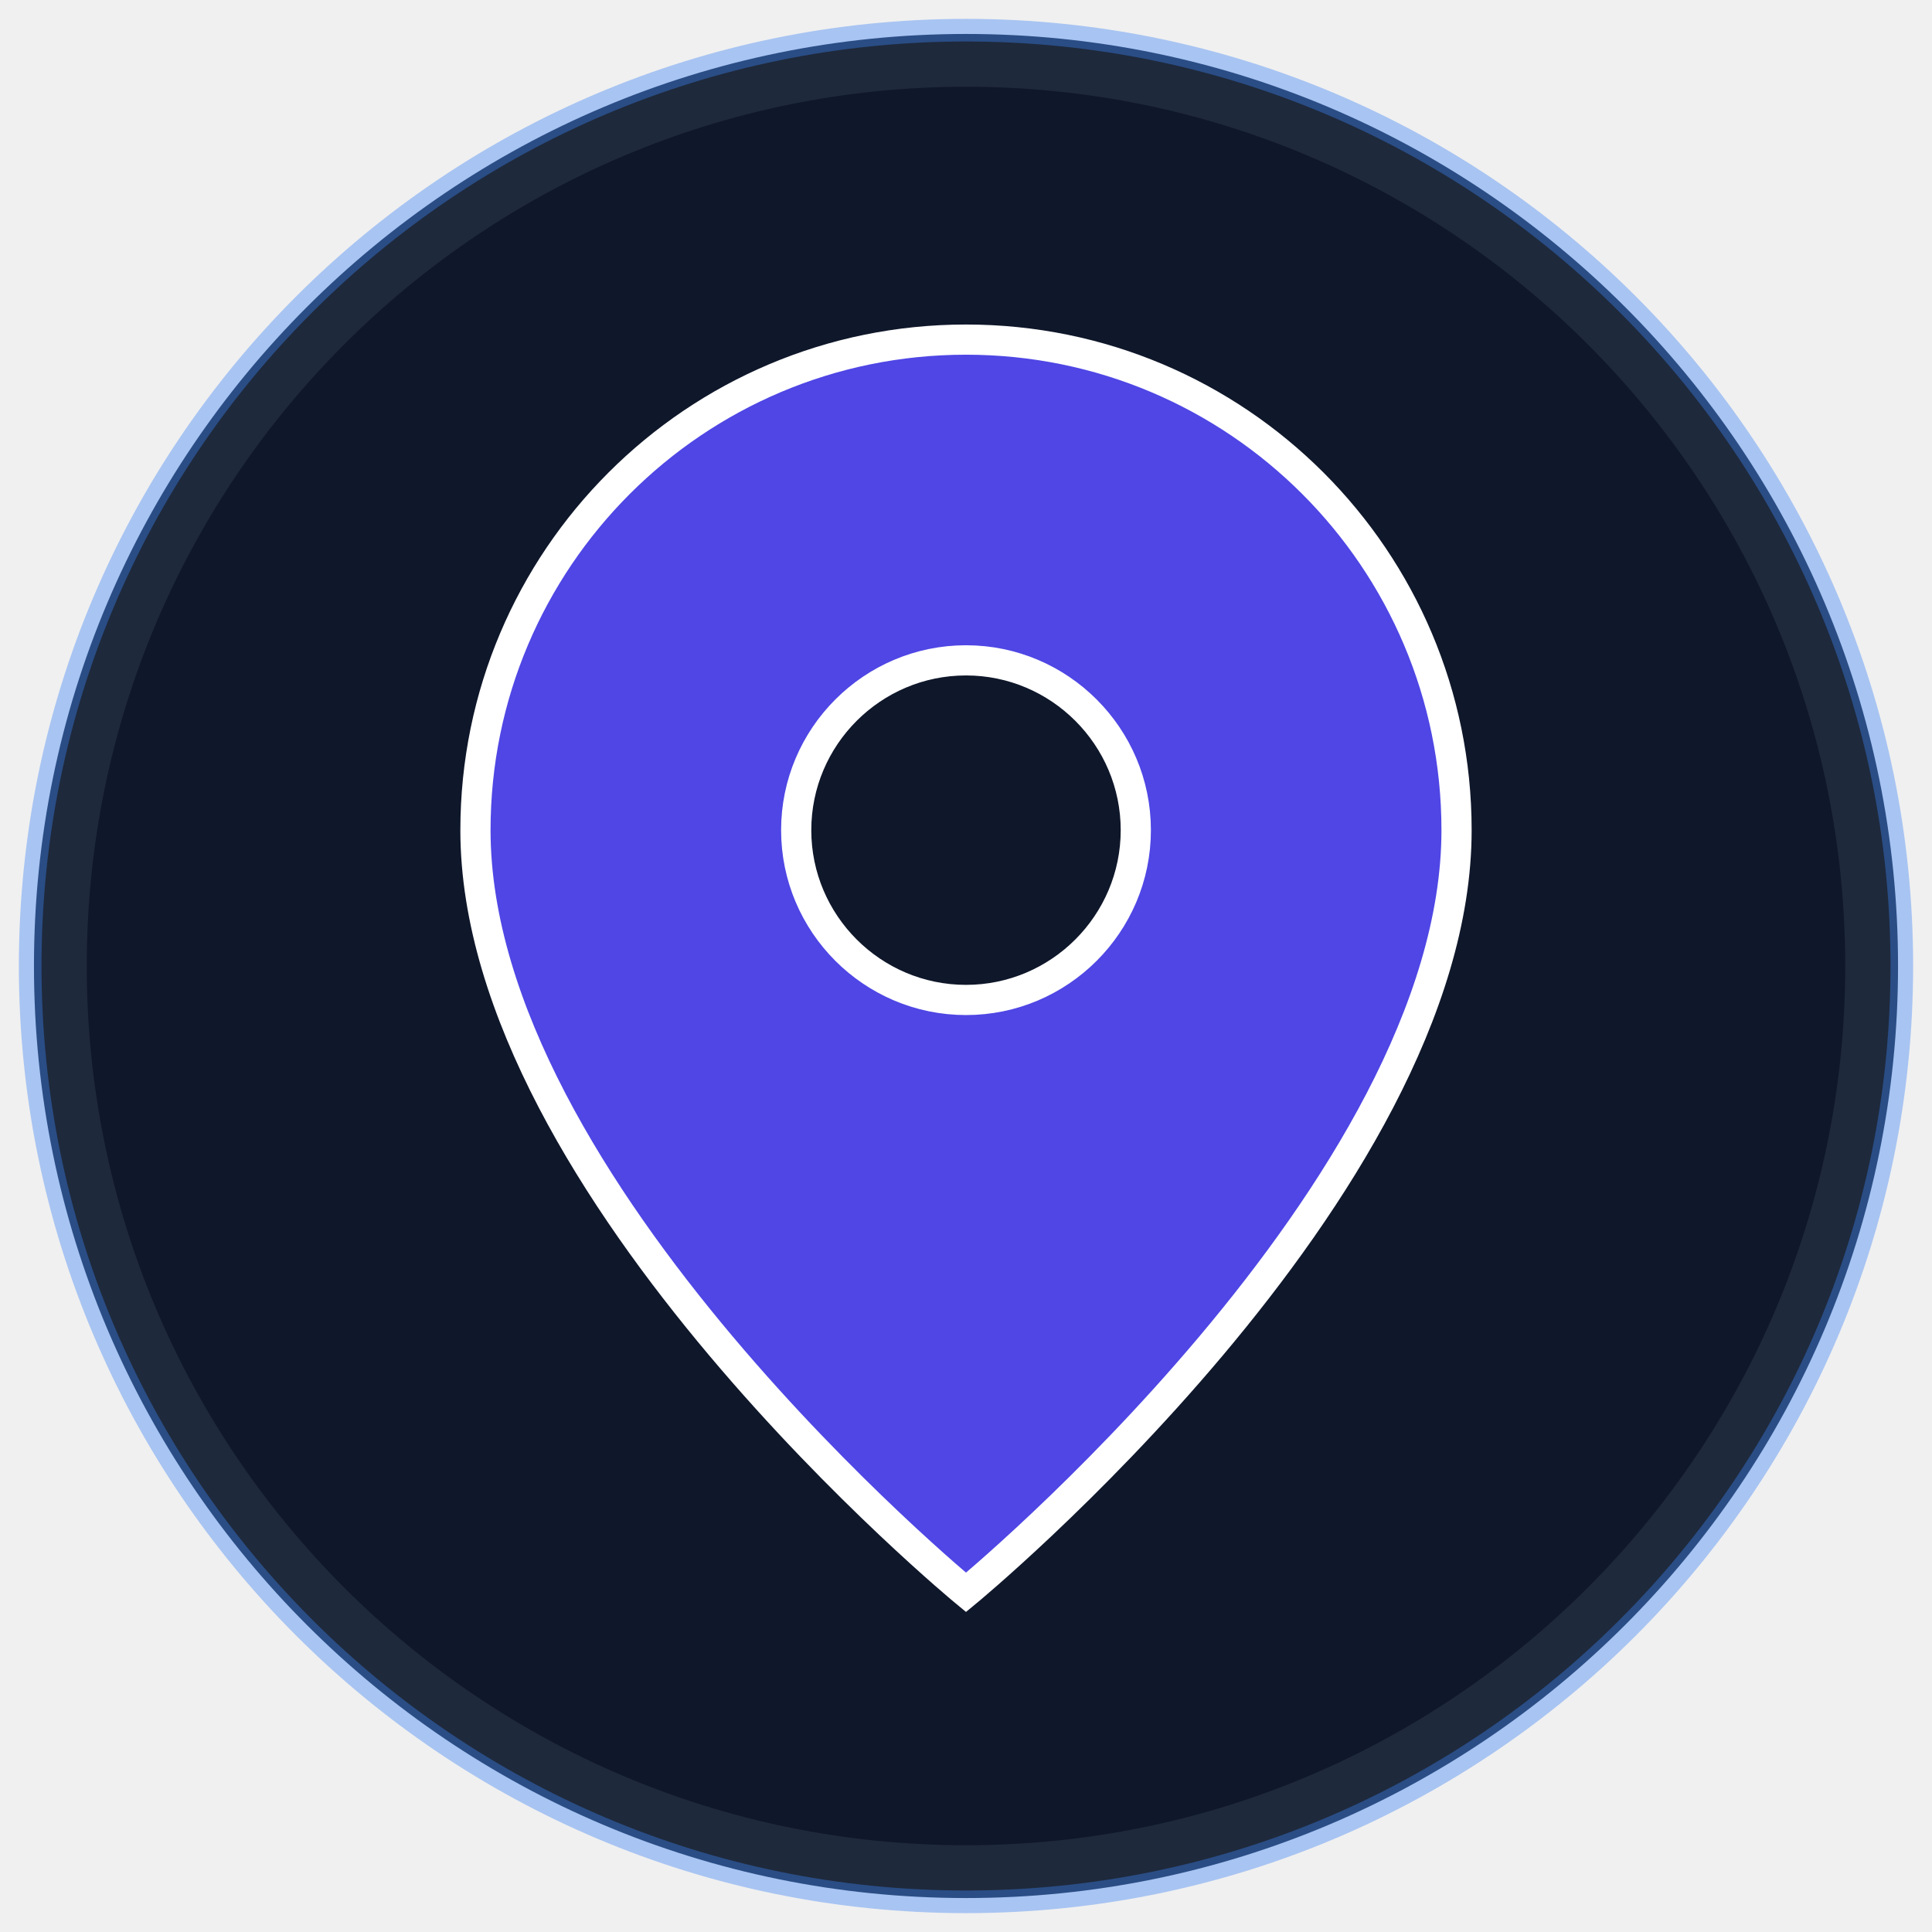
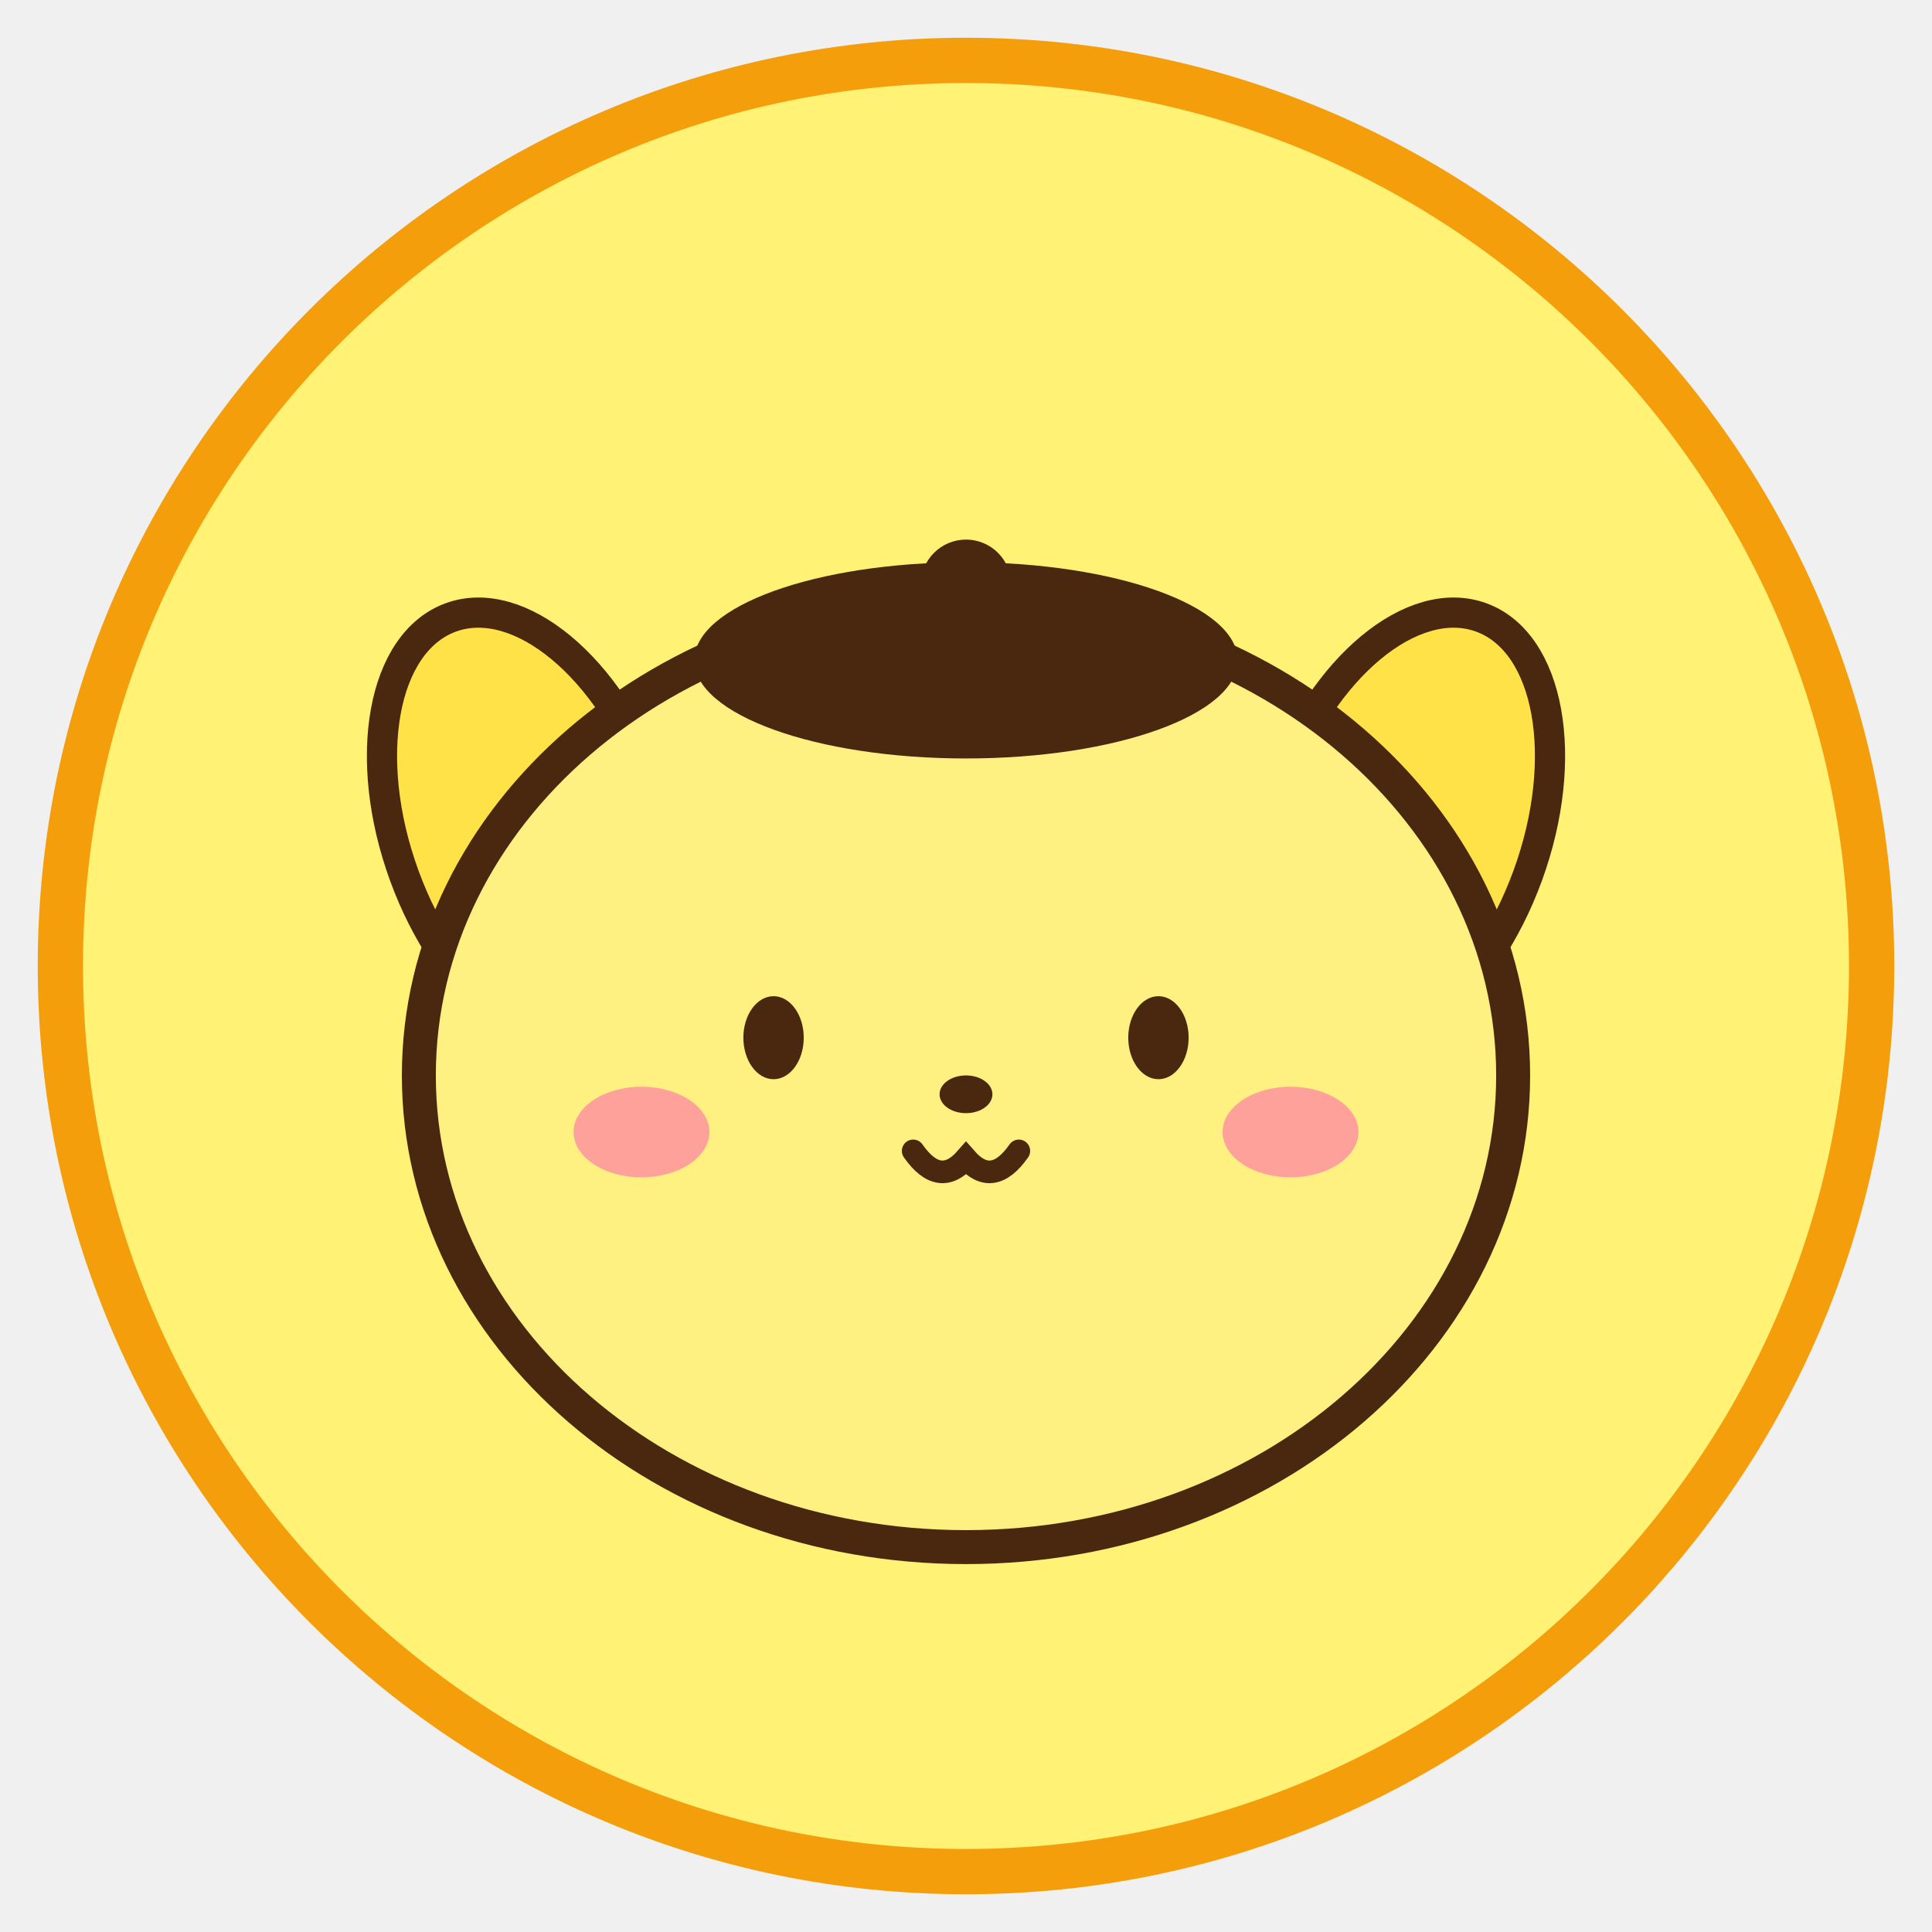
<svg xmlns="http://www.w3.org/2000/svg" viewBox="0 0 512 512" width="100%" height="100%">
-   <circle cx="256" cy="256" r="240" fill="#0f172a" stroke="#1e293b" stroke-width="14" />
-   <path fill="#4f46e5" stroke="#ffffff" stroke-width="8" d="M256 90c-71.8 0-130 58.2-130 130 0 95 130 202 130 202s130-107 130-202c0-71.8-58.2-130-130-130zm0 175c-24.8 0-45-20.2-45-45s20.2-45 45-45 45 20.2 45 45-20.2 45-45 45z" />
-   <circle cx="256" cy="256" r="248" fill="none" stroke="#3b82f6" stroke-width="6" opacity="0.4" />
+   <circle cx="256" cy="256" r="240" fill="#FFF275" stroke="#F59E0B" stroke-width="12" />
+   <ellipse cx="140" cy="220" rx="35" ry="60" fill="#FFE248" transform="rotate(-20 140 220)" stroke="#4A2810" stroke-width="8" />
+   <ellipse cx="372" cy="220" rx="35" ry="60" fill="#FFE248" transform="rotate(20 372 220)" stroke="#4A2810" stroke-width="8" />
+   <ellipse cx="256" cy="285" rx="145" ry="125" fill="#FFF082" stroke="#4A2810" stroke-width="9" />
+   <ellipse cx="256" cy="175" rx="72" ry="26" fill="#4A2810" />
+   <circle cx="256" cy="155" r="12" fill="#4A2810" />
+   <ellipse cx="205" cy="275" rx="8" ry="11" fill="#4A2810" />
+   <ellipse cx="307" cy="275" rx="8" ry="11" fill="#4A2810" />
+   <ellipse cx="170" cy="300" rx="18" ry="12" fill="#FF8DA1" opacity="0.8" />
+   <ellipse cx="342" cy="300" rx="18" ry="12" fill="#FF8DA1" opacity="0.8" />
+   <ellipse cx="256" cy="290" rx="7" ry="5" fill="#4A2810" />
+   <path d="M 242 305 Q 249 315 256 307 Q 263 315 270 305" fill="none" stroke="#4A2810" stroke-width="6" stroke-linecap="round" />
</svg>
